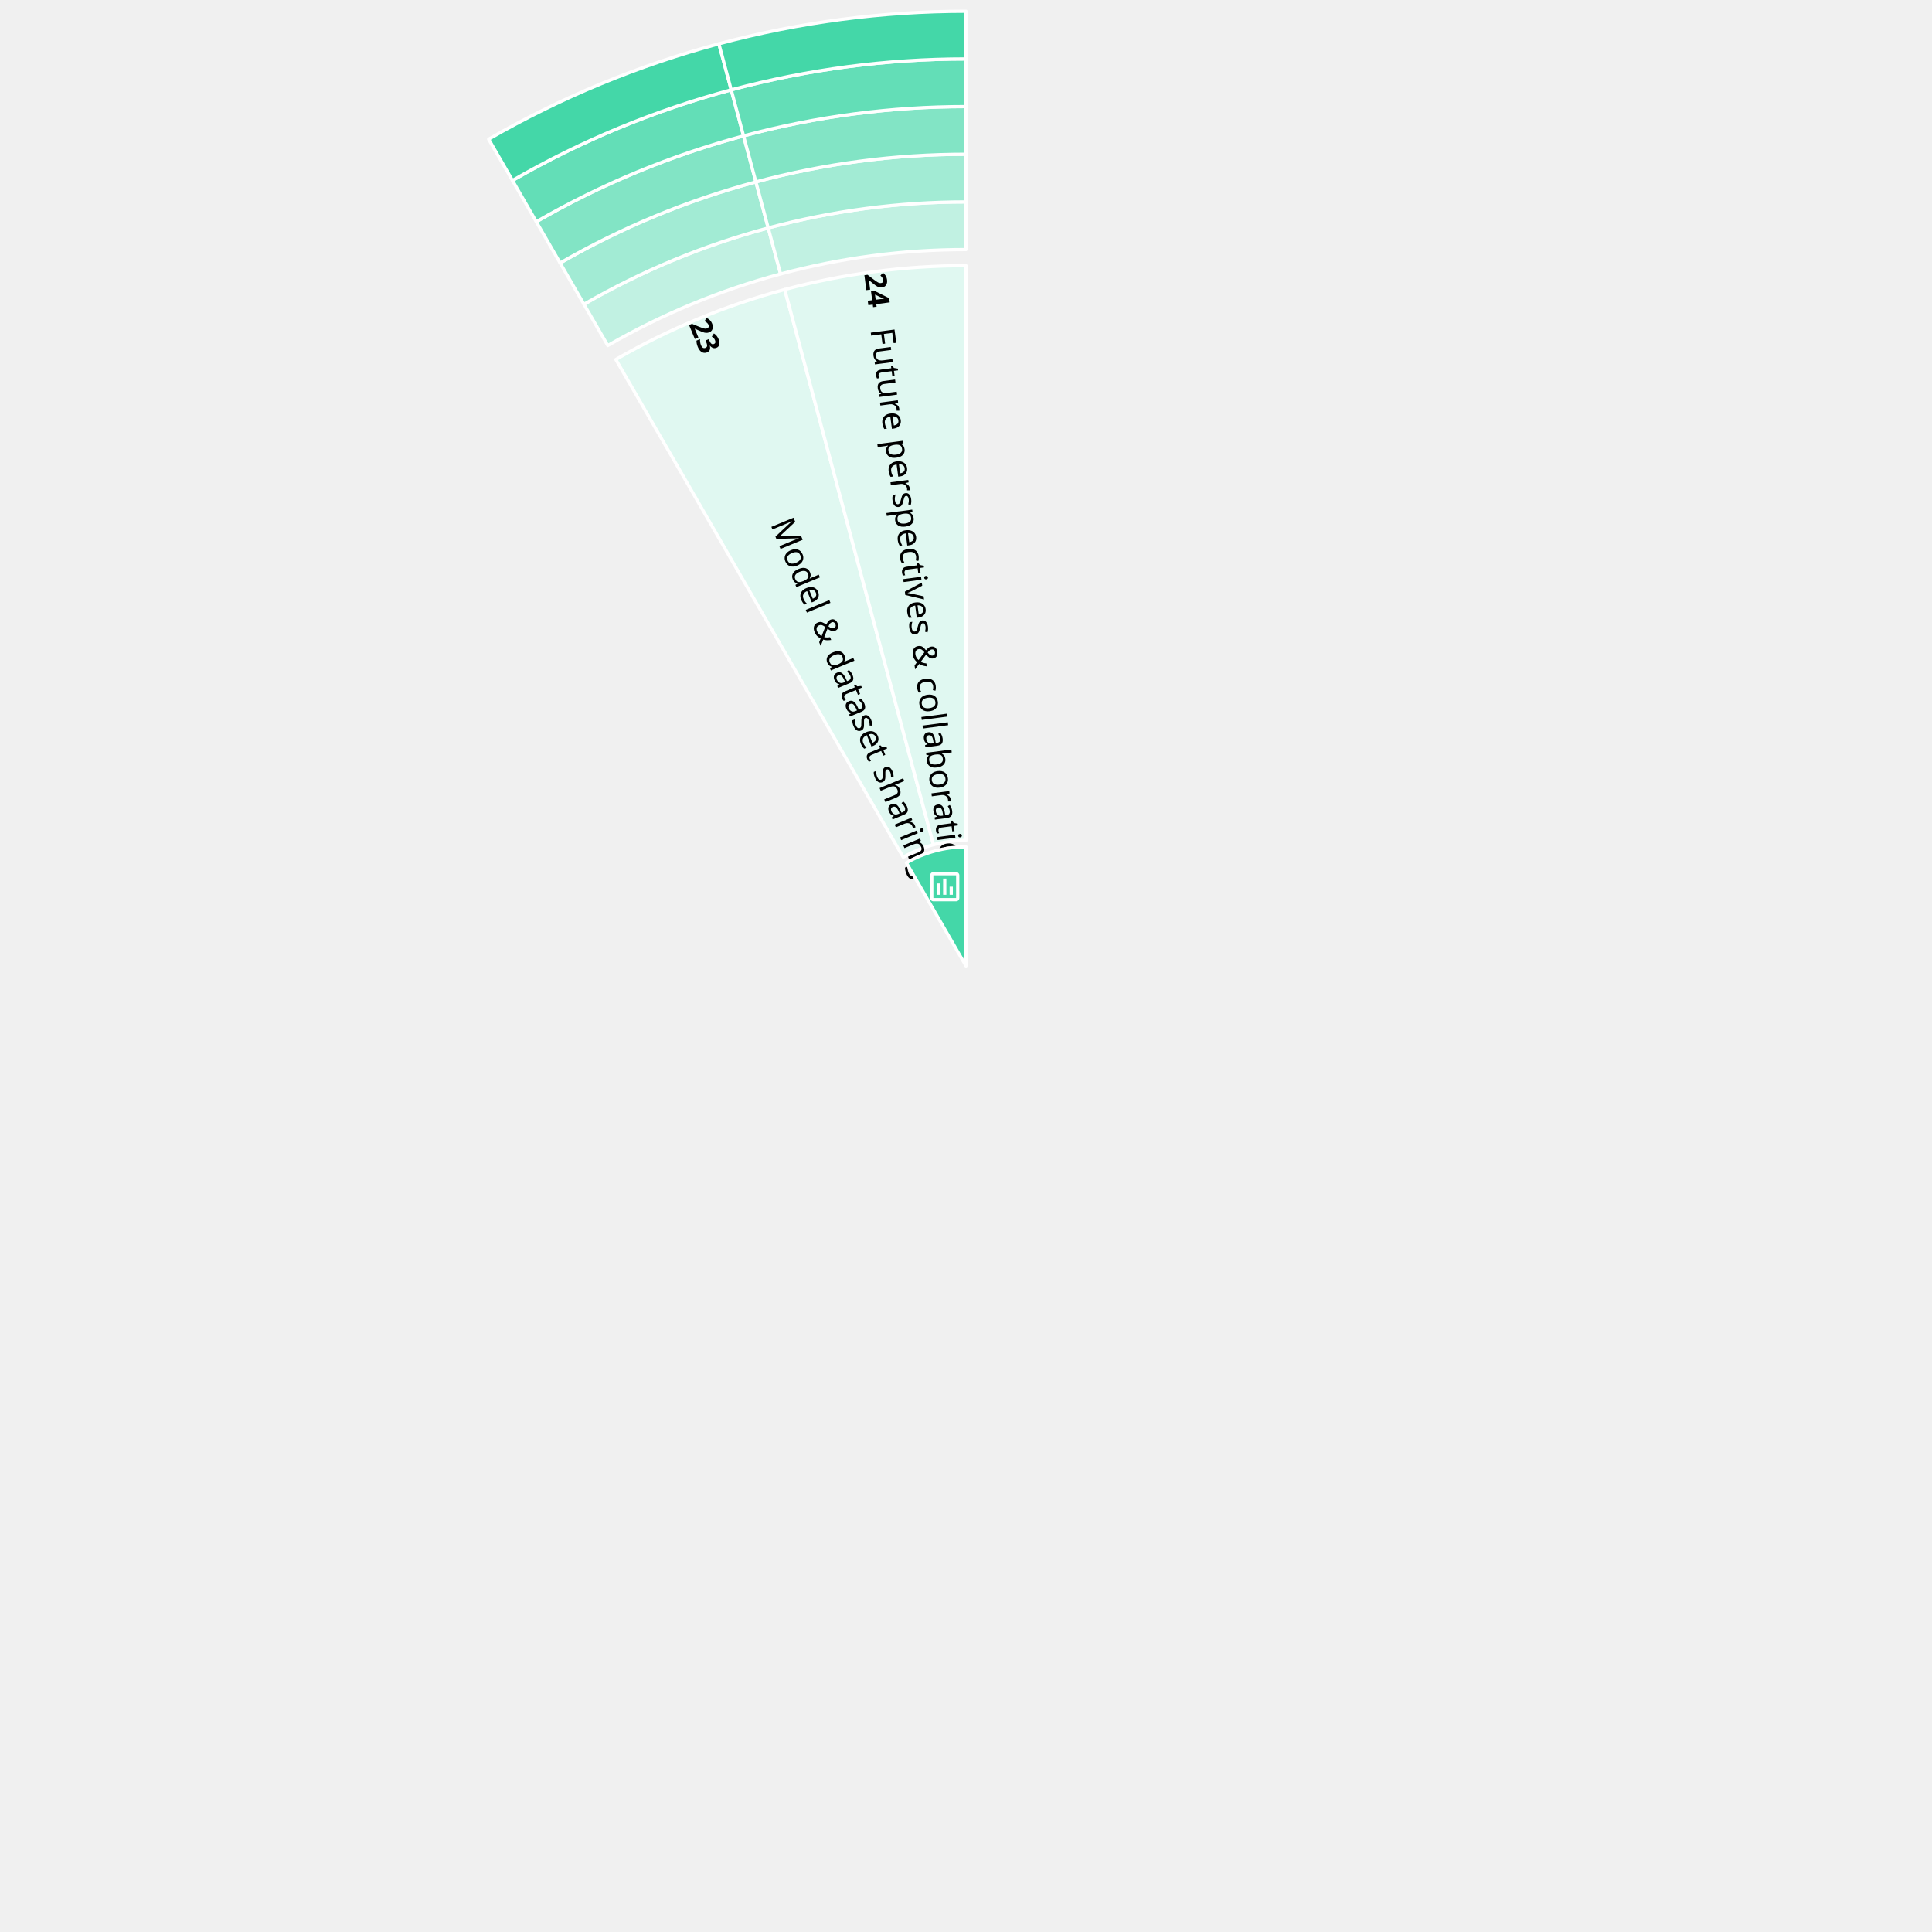
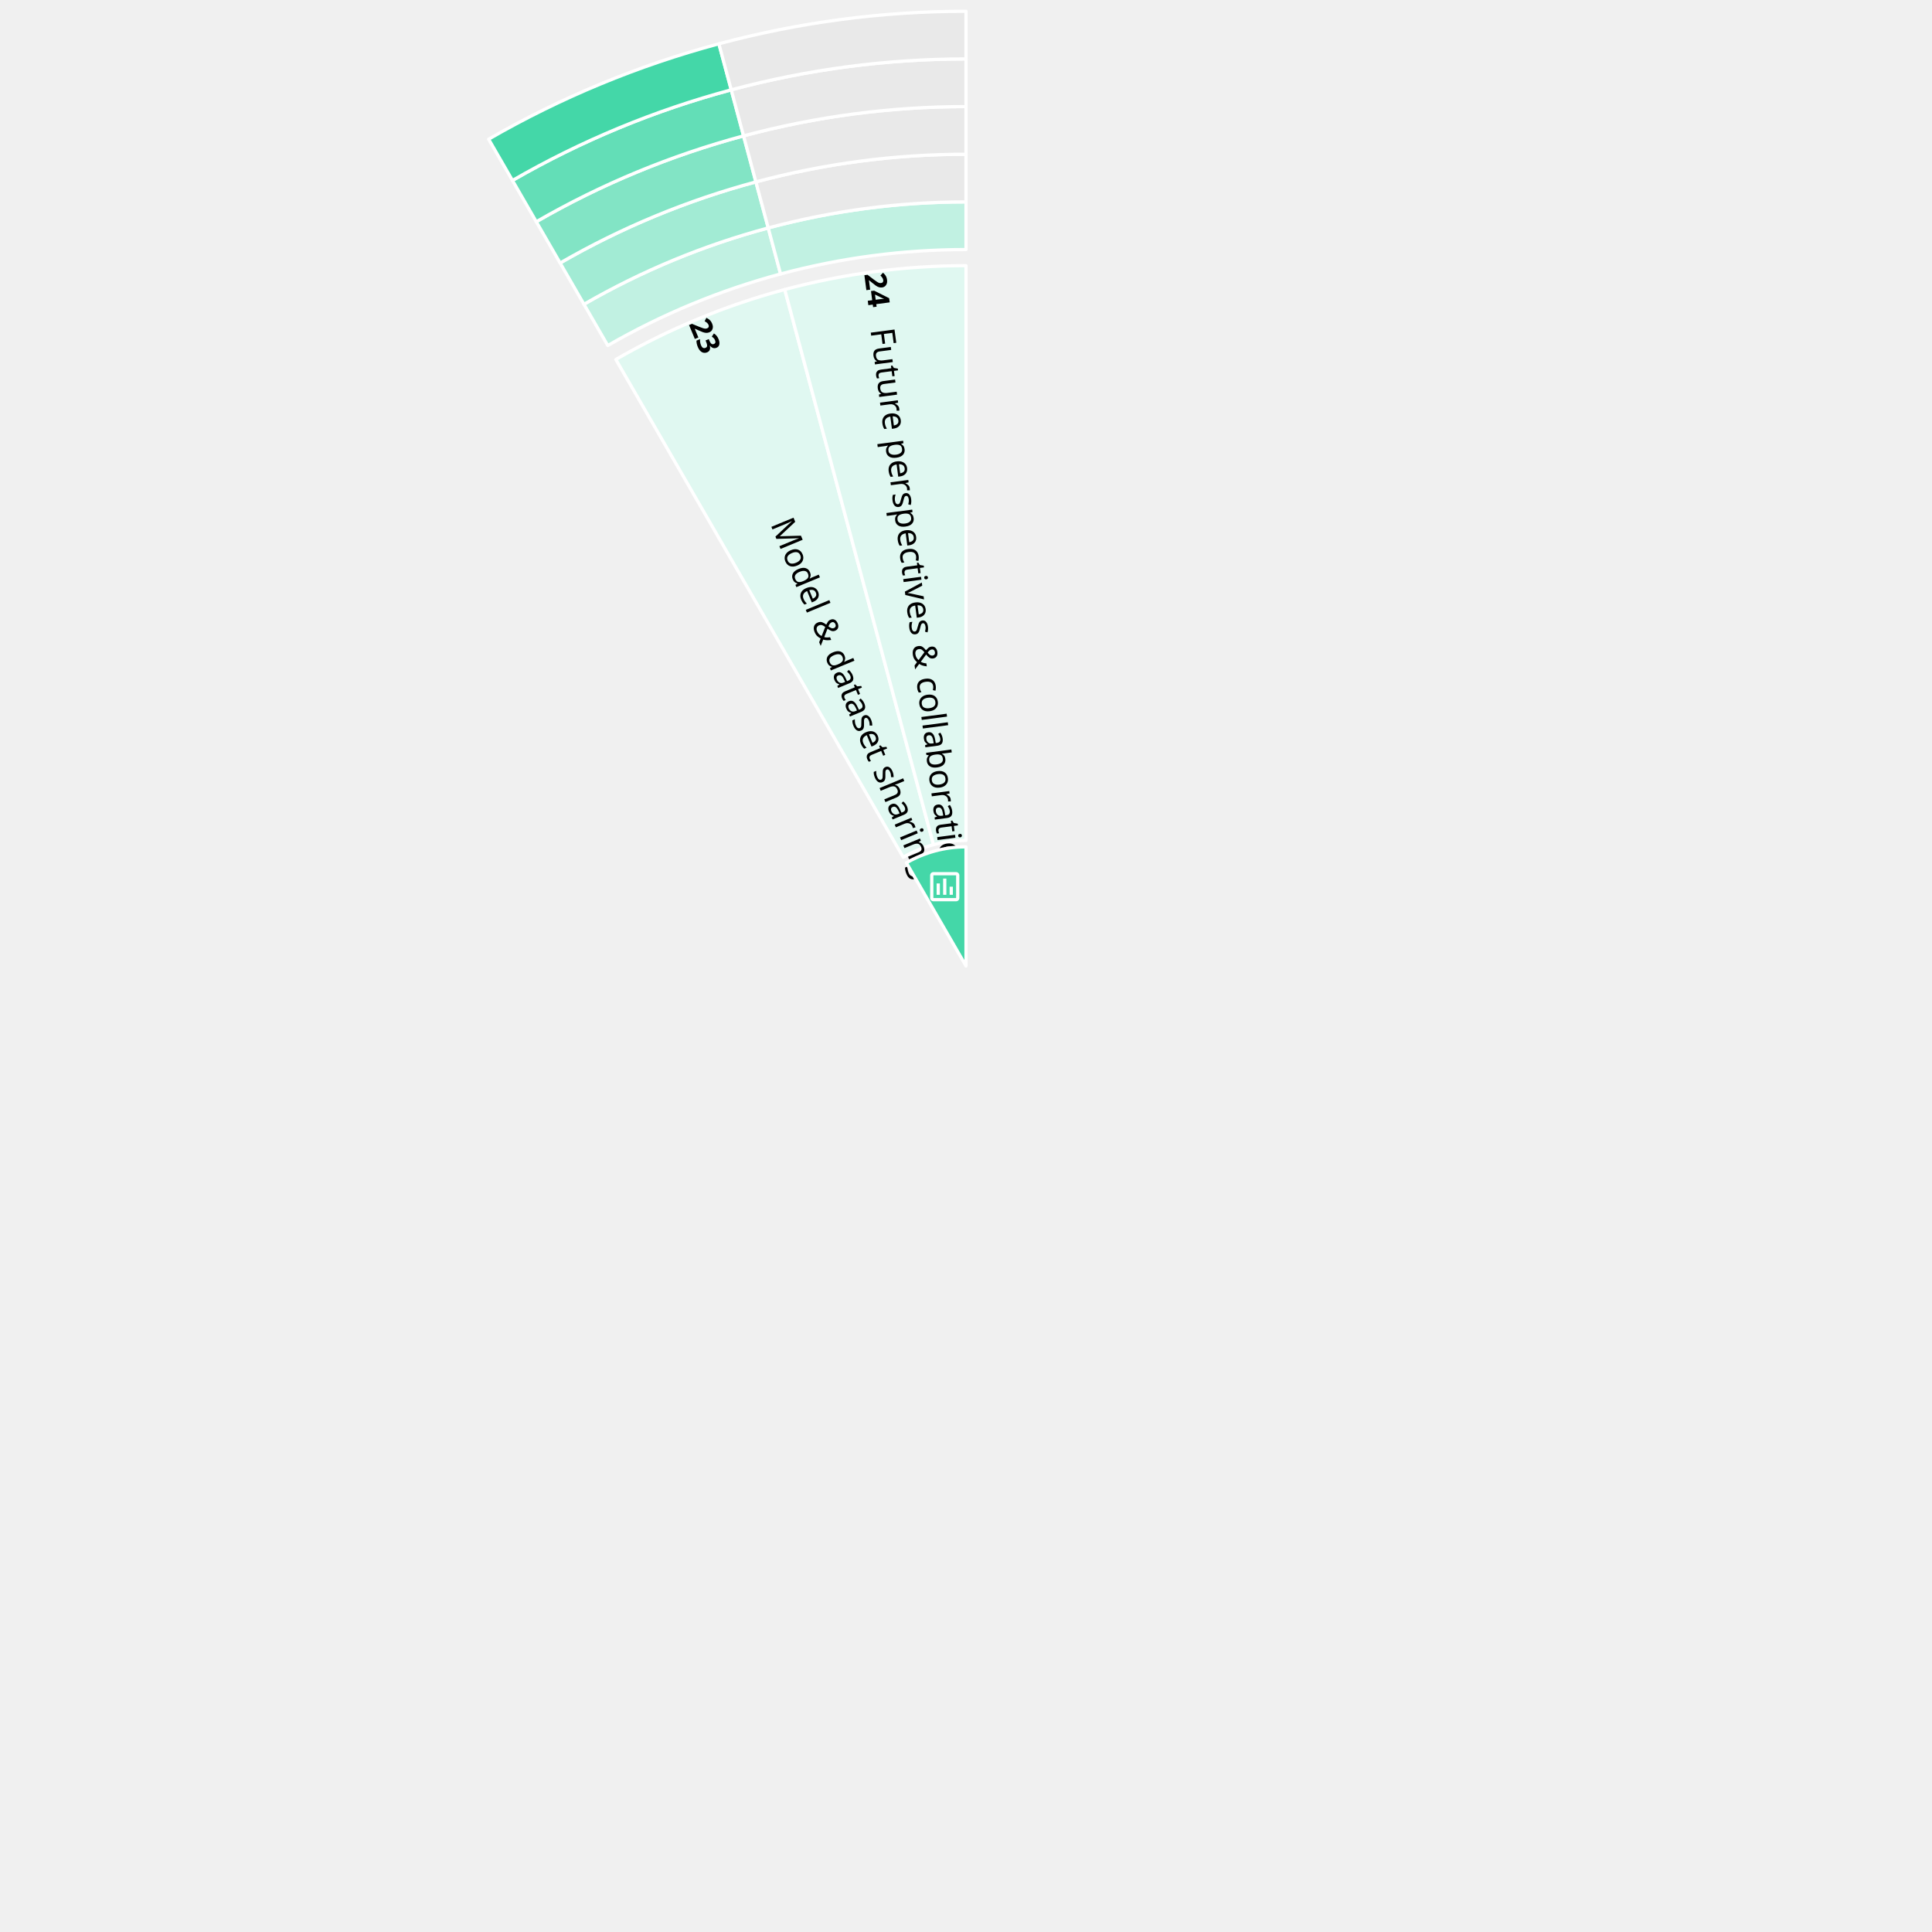
<svg xmlns="http://www.w3.org/2000/svg" xmlns:ns1="https://www.affinity.studio/" width="100%" height="100%" viewBox="40.157 272.634 2400 2400" version="1.1" xml:space="preserve" style="fill-rule:evenodd;clip-rule:evenodd;stroke-linecap:round;stroke-linejoin:round;stroke-miterlimit:1.5;">
  <g id="Diagram" ns1:id="Diagram">
    <g id="Economic-Sustainability" ns1:id="Economic Sustainability">
      <g id="C23" ns1:id="23 Model &amp; dataset sharing">
        <path id="C23-wedge" ns1:id="Wedge" d="M805.157,719.192A870.000,870.000 0 0,1 1014.985,632.278L1199.782,1321.950A156.000,156.000 0 0,0 1162.157,1337.534Z" style="fill:rgb(224,248,241);stroke:white;stroke-width:4px;" />
        <path id="C23-rating1" ns1:id="Rating 1" d="M765.557,650.603A949.200,949.200 0 0,1 994.486,555.777L1009.808,612.960A890.000,890.000 0 0,0 795.157,701.871Z" style="fill:rgb(193,241,226);stroke:white;stroke-width:4px;" />
        <path id="C23-rating2" ns1:id="Rating 2" d="M735.957,599.334A1008.400,1008.400 0 0,1 979.164,498.594L994.486,555.777A949.200,949.200 0 0,0 765.557,650.603Z" style="fill:rgb(162,235,212);stroke:white;stroke-width:4px;" />
        <path id="C23-rating3" ns1:id="Rating 3" d="M706.357,548.065A1067.600,1067.600 0 0,1 963.842,441.412L979.164,498.594A1008.400,1008.400 0 0,0 735.957,599.334Z" style="fill:rgb(130,228,197);stroke:white;stroke-width:4px;" />
        <path id="C23-rating4" ns1:id="Rating 4" d="M676.757,496.797A1126.800,1126.800 0 0,1 948.520,384.229L963.842,441.412A1067.600,1067.600 0 0,0 706.357,548.065Z" style="fill:rgb(99,222,183);stroke:white;stroke-width:4px;" />
        <path id="C23-rating5" ns1:id="Rating 5" d="M647.157,445.528A1186.000,1186.000 0 0,1 933.198,327.046L948.520,384.229A1126.800,1126.800 0 0,0 676.757,496.797Z" style="fill:rgb(68,215,168);stroke:white;stroke-width:4px;" />
        <text id="C23-number" ns1:id="Number" transform="matrix(0.382684,0.92388,-0.92388,0.382684,2967.625,-1983.45)" x="1663.184px" y="2931.684px" style="font-family:'PTSans-Bold', 'PT Sans', sans-serif;font-weight:700;font-size:37.5px;">23</text>
        <text id="C23-label" ns1:id="Label" transform="matrix(0.382684,0.92388,-0.92388,0.382684,2967.625,-1983.45)" x="1931.363px" y="2933.142px" style="font-family:'PTSans-Regular', 'PT Sans', sans-serif;font-size:41.667px;">Model &amp; dataset sharing</text>
      </g>
      <g id="C24" ns1:id="24 Future perspectives &amp; collaboration">
        <path id="C24-wedge" ns1:id="Wedge" d="M1014.985,632.278A870.000,870.000 0 0,1 1240.157,602.634L1240.157,1316.634A156.000,156.000 0 0,0 1199.782,1321.950Z" style="fill:rgb(224,248,241);stroke:white;stroke-width:4px;" />
        <path id="C24-rating1" ns1:id="Rating 1" d="M994.486,555.777A949.200,949.200 0 0,1 1240.157,523.434L1240.157,582.634A890.000,890.000 0 0,0 1009.808,612.960Z" style="fill:rgb(193,241,226);stroke:white;stroke-width:4px;" />
-         <path id="C24-rating2" ns1:id="Rating 2" d="M979.164,498.594A1008.400,1008.400 0 0,1 1240.157,464.234L1240.157,523.434A949.200,949.200 0 0,0 994.486,555.777Z" style="fill:rgb(162,235,212);stroke:white;stroke-width:4px;" />
-         <path id="C24-rating3" ns1:id="Rating 3" d="M963.842,441.412A1067.600,1067.600 0 0,1 1240.157,405.034L1240.157,464.234A1008.400,1008.400 0 0,0 979.164,498.594Z" style="fill:rgb(130,228,197);stroke:white;stroke-width:4px;" />
-         <path id="C24-rating4" ns1:id="Rating 4" d="M948.520,384.229A1126.800,1126.800 0 0,1 1240.157,345.834L1240.157,405.034A1067.600,1067.600 0 0,0 963.842,441.412Z" style="fill:rgb(99,222,183);stroke:white;stroke-width:4px;" />
-         <path id="C24-rating5" ns1:id="Rating 5" d="M933.198,327.046A1186.000,1186.000 0 0,1 1240.157,286.634L1240.157,345.834A1126.800,1126.800 0 0,0 948.520,384.229Z" style="fill:rgb(68,215,168);stroke:white;stroke-width:4px;" />
+         <path id="C24-rating2" ns1:id="Rating 2" d="M979.164,498.594A1008.400,1008.400 0 0,1 1240.157,464.234L1240.157,523.434A949.200,949.200 0 0,0 994.486,555.777Z" style="fill:rgb(233,233,233);stroke:white;stroke-width:4px;" />
+         <path id="C24-rating3" ns1:id="Rating 3" d="M963.842,441.412A1067.600,1067.600 0 0,1 1240.157,405.034L1240.157,464.234A1008.400,1008.400 0 0,0 979.164,498.594Z" style="fill:rgb(233,233,233);stroke:white;stroke-width:4px;" />
+         <path id="C24-rating4" ns1:id="Rating 4" d="M948.520,384.229A1126.800,1126.800 0 0,1 1240.157,345.834L1240.157,405.034A1067.600,1067.600 0 0,0 963.842,441.412Z" style="fill:rgb(233,233,233);stroke:white;stroke-width:4px;" />
+         <path id="C24-rating5" ns1:id="Rating 5" d="M933.198,327.046A1186.000,1186.000 0 0,1 1240.157,286.634L1240.157,345.834A1126.800,1126.800 0 0,0 948.520,384.229Z" style="fill:rgb(233,233,233);stroke:white;stroke-width:4px;" />
        <text id="C24-number" ns1:id="Number" transform="matrix(0.130526,0.991445,-0.991445,0.130526,3803.263,-1418.585)" x="1663.184px" y="2931.684px" style="font-family:'PTSans-Bold', 'PT Sans', sans-serif;font-weight:700;font-size:37.5px;">24</text>
        <text id="C24-label" ns1:id="Label" transform="matrix(0.130526,0.991445,-0.991445,0.130526,3803.263,-1418.585)" x="1732.409px" y="2933.142px" style="font-family:'PTSans-Regular', 'PT Sans', sans-serif;font-size:41.667px;">Future perspectives &amp; collaboration</text>
      </g>
    </g>
  </g>
  <g id="Centre" ns1:id="Centre">
    <g id="Centre-Economic-Sustainability" ns1:id="Economic Sustainability">
      <path ns1:id="Sector" d="M1240.157,1472.634L1166.157,1344.462A148.0,148.0 0 0,1 1240.157,1324.634Z" style="fill:rgb(68,215,168);stroke:white;stroke-width:4px;" />
      <g ns1:id="Icon" transform="translate(1.023,3.925)">
        <path d="M15,12L17,12L17,17L15,17L15,12ZM11,7L13,7L13,17L11,17L11,7ZM7,10L9,10L9,17L7,17L7,10Z" transform="matrix(2.016665,0.000001,-0.000001,2.016665,1188.535,1345.985)" style="fill:white;fill-rule:nonzero;" />
        <path d="M5,21L19,21C20.1,21 21,20.1 21,19L21,5C21,3.9 20.1,3 19,3L5,3C3.9,3 3,3.9 3,5L3,19C3,20.1 3.9,21 5,21M5,5L19,5L19,19L5,19L5,5Z" transform="matrix(2.016665,0.000001,-0.000001,2.016665,1188.535,1345.985)" style="fill:white;fill-rule:nonzero;" />
      </g>
    </g>
  </g>
</svg>
